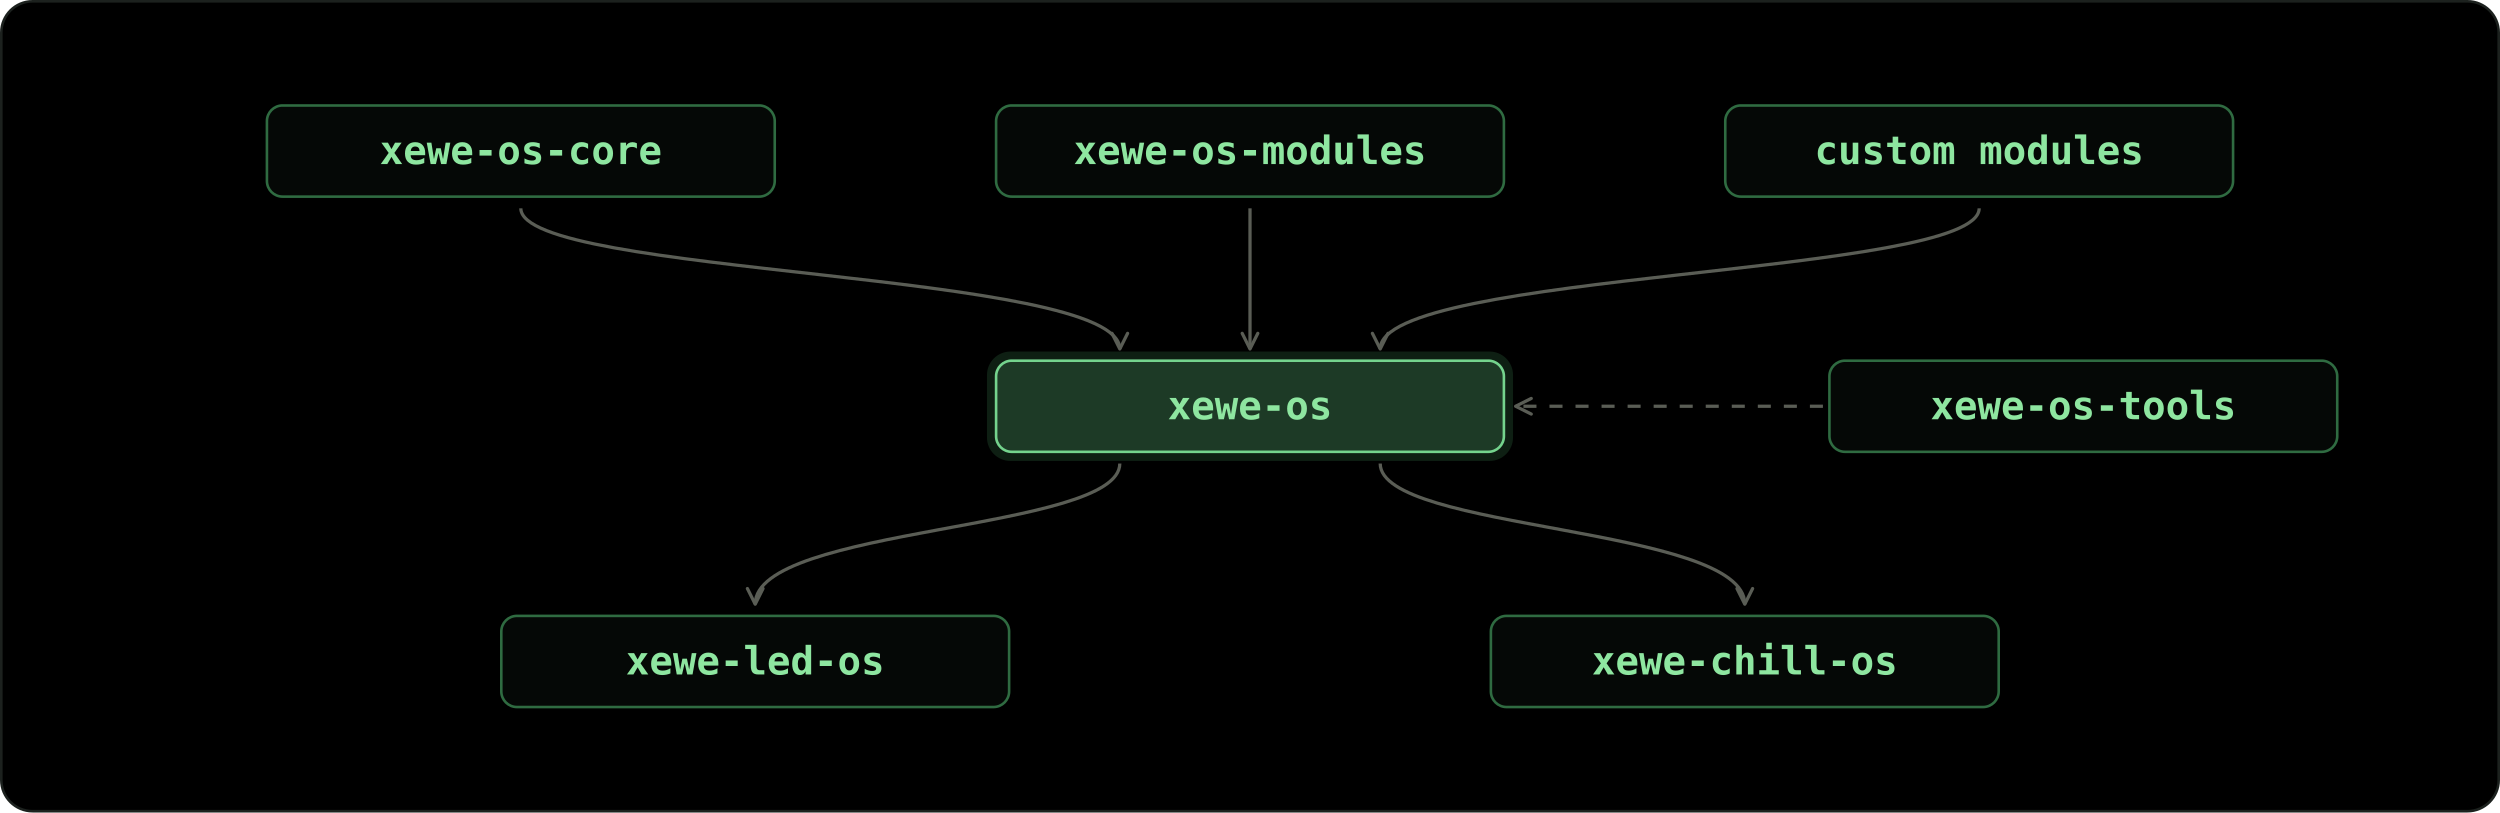
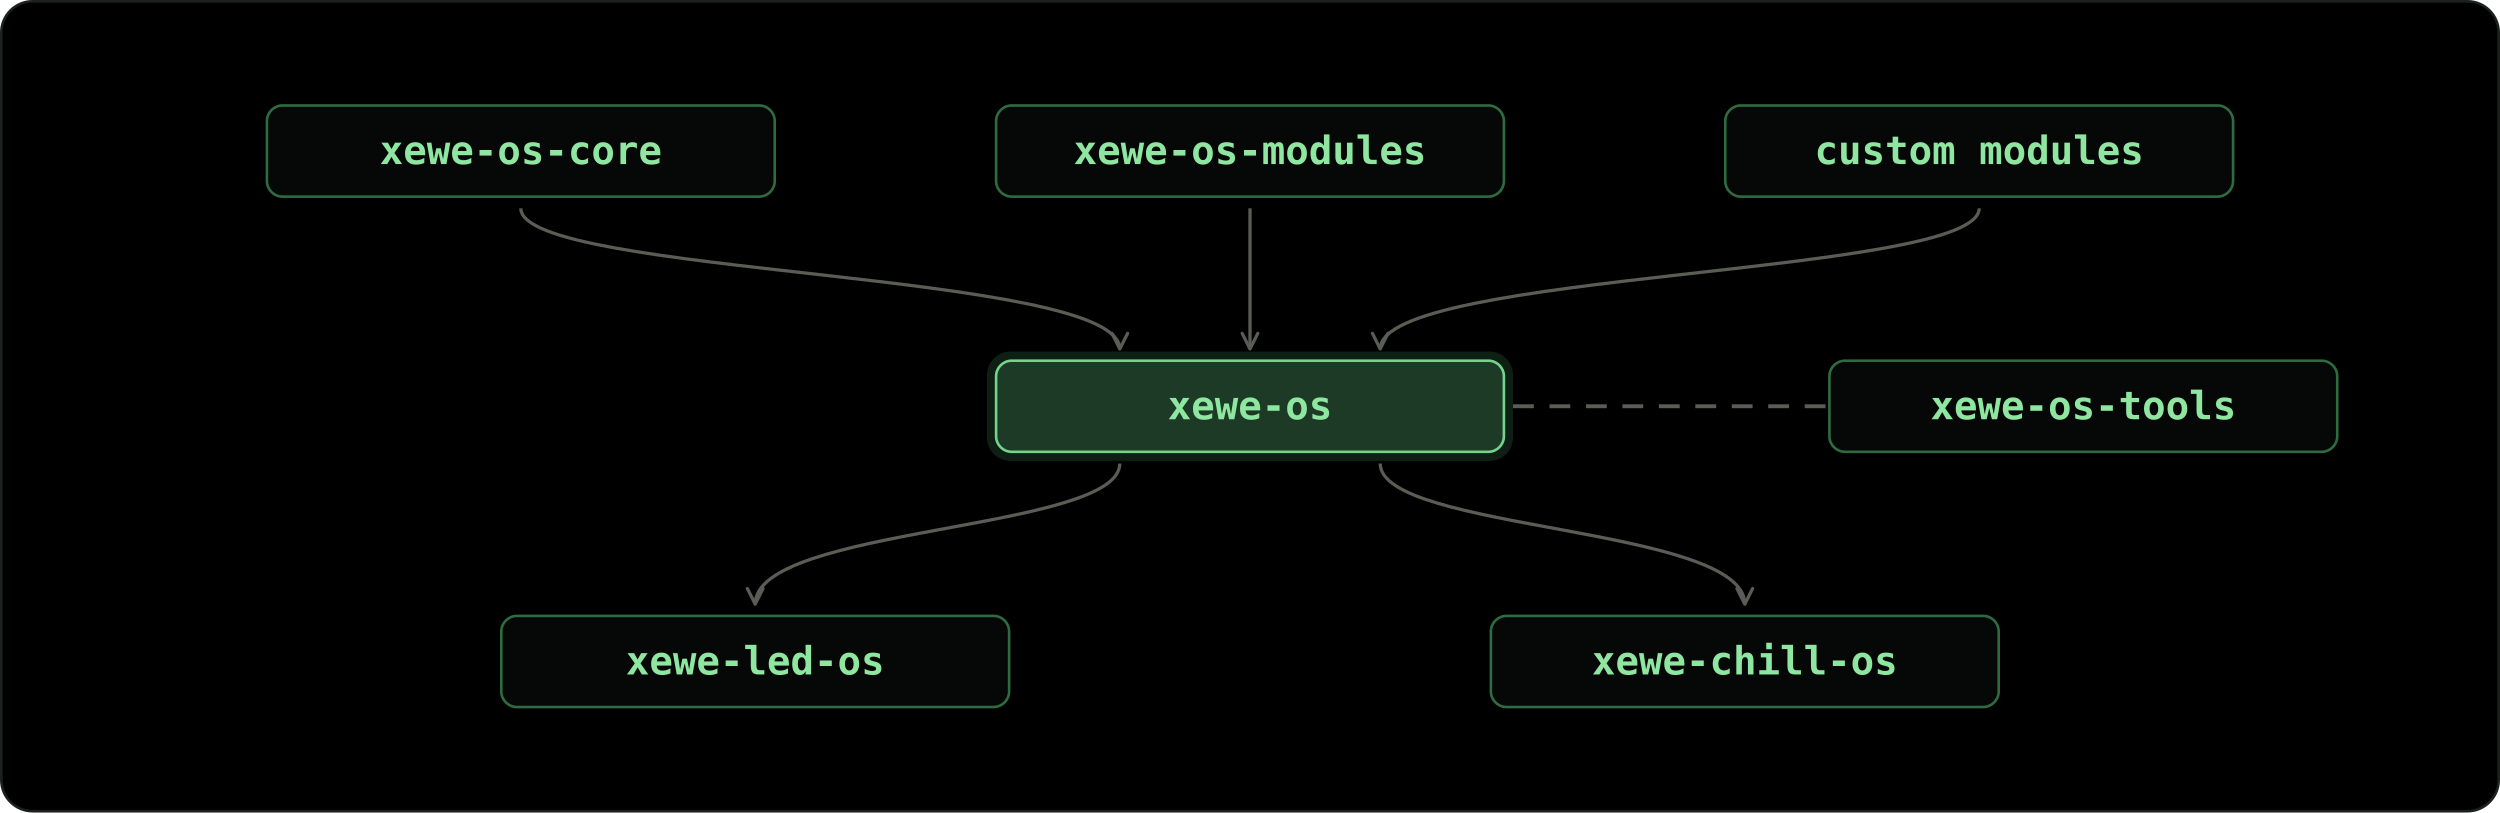
<svg xmlns="http://www.w3.org/2000/svg" width="960" height="312" viewBox="0 0 960 312" role="img" aria-labelledby="title desc">
  <rect x="0.5" y="0.5" width="959" height="311" rx="12" fill="#000000" stroke="#1c211e" />
  <defs>
    <marker id="a-line" viewBox="0 0 8 8" refX="7" refY="4" markerWidth="8" markerHeight="8" markerUnits="userSpaceOnUse" orient="auto">
      <path d="M1 1L7 4L1 7" fill="none" stroke="#5a5d55" stroke-width="1.25" stroke-linecap="round" stroke-linejoin="round" />
    </marker>
    <marker id="a-accent" viewBox="0 0 8 8" refX="7" refY="4" markerWidth="8" markerHeight="8" markerUnits="userSpaceOnUse" orient="auto">
      <path d="M1 1L7 4L1 7" fill="none" stroke="#5a5d55" stroke-width="1.25" stroke-linecap="round" stroke-linejoin="round" />
    </marker>
  </defs>
  <g fill="none" stroke-width="1.25">
    <path d="M200 80C200 106 430 104 430 134" stroke="#5a5d55" marker-end="url(#a-line)" />
    <path d="M480 80V134" stroke="#5a5d55" marker-end="url(#a-line)" />
    <path d="M760 80C760 106 530 104 530 134" stroke="#5a5d55" marker-end="url(#a-line)" />
-     <path d="M700 156H582" stroke="#5a5d55" stroke-dasharray="5 5" marker-end="url(#a-line)" />
+     <path d="M701 156H579" stroke="#5a5d55" stroke-width="1.5" stroke-dasharray="8 6" />
    <path d="M430 178C430 204 290 202 290 232" stroke="#5a5d55" marker-end="url(#a-accent)" />
    <path d="M530 178C530 204 670 202 670 232" stroke="#5a5d55" marker-end="url(#a-accent)" />
  </g>
  <rect x="102.5" y="40.5" width="195" height="35" rx="6" fill="#050806" stroke="#2f6b41" />
  <text x="200" y="63" font-family="'Space Mono', ui-monospace, SFMono-Regular, Menlo, Consolas, monospace" font-size="15" font-weight="700" fill="#8ee6a0" text-anchor="middle">xewe-os-core</text>
  <rect x="382.5" y="40.5" width="195" height="35" rx="6" fill="#050806" stroke="#2f6b41" />
  <text x="480" y="63" font-family="'Space Mono', ui-monospace, SFMono-Regular, Menlo, Consolas, monospace" font-size="15" font-weight="700" fill="#8ee6a0" text-anchor="middle">xewe-os-modules</text>
  <rect x="662.5" y="40.5" width="195" height="35" rx="6" fill="#050806" stroke="#2f6b41" />
  <text x="760" y="63" font-family="'Space Mono', ui-monospace, SFMono-Regular, Menlo, Consolas, monospace" font-size="15" font-weight="700" fill="#8ee6a0" text-anchor="middle">custom modules</text>
  <rect x="379.0" y="135" width="202" height="42" rx="9" fill="rgba(79,174,106,0.18)" />
  <rect x="382.5" y="138.5" width="195" height="35" rx="6" fill="#1d3a26" stroke="#74d38d" />
  <text x="480" y="161" font-family="'Space Mono', ui-monospace, SFMono-Regular, Menlo, Consolas, monospace" font-size="15" font-weight="700" fill="#8ee6a0" text-anchor="middle">xewe-os</text>
  <rect x="702.5" y="138.5" width="195" height="35" rx="6" fill="#050806" stroke="#2f6b41" />
  <text x="800" y="161" font-family="'Space Mono', ui-monospace, SFMono-Regular, Menlo, Consolas, monospace" font-size="15" font-weight="700" fill="#8ee6a0" text-anchor="middle">xewe-os-tools</text>
  <rect x="192.5" y="236.5" width="195" height="35" rx="6" fill="#050806" stroke="#2f6b41" />
  <text x="290" y="259" font-family="'Space Mono', ui-monospace, SFMono-Regular, Menlo, Consolas, monospace" font-size="15" font-weight="700" fill="#8ee6a0" text-anchor="middle">xewe-led-os</text>
  <rect x="572.5" y="236.5" width="195" height="35" rx="6" fill="#050806" stroke="#2f6b41" />
  <text x="670" y="259" font-family="'Space Mono', ui-monospace, SFMono-Regular, Menlo, Consolas, monospace" font-size="15" font-weight="700" fill="#8ee6a0" text-anchor="middle">xewe-chill-os</text>
</svg>
